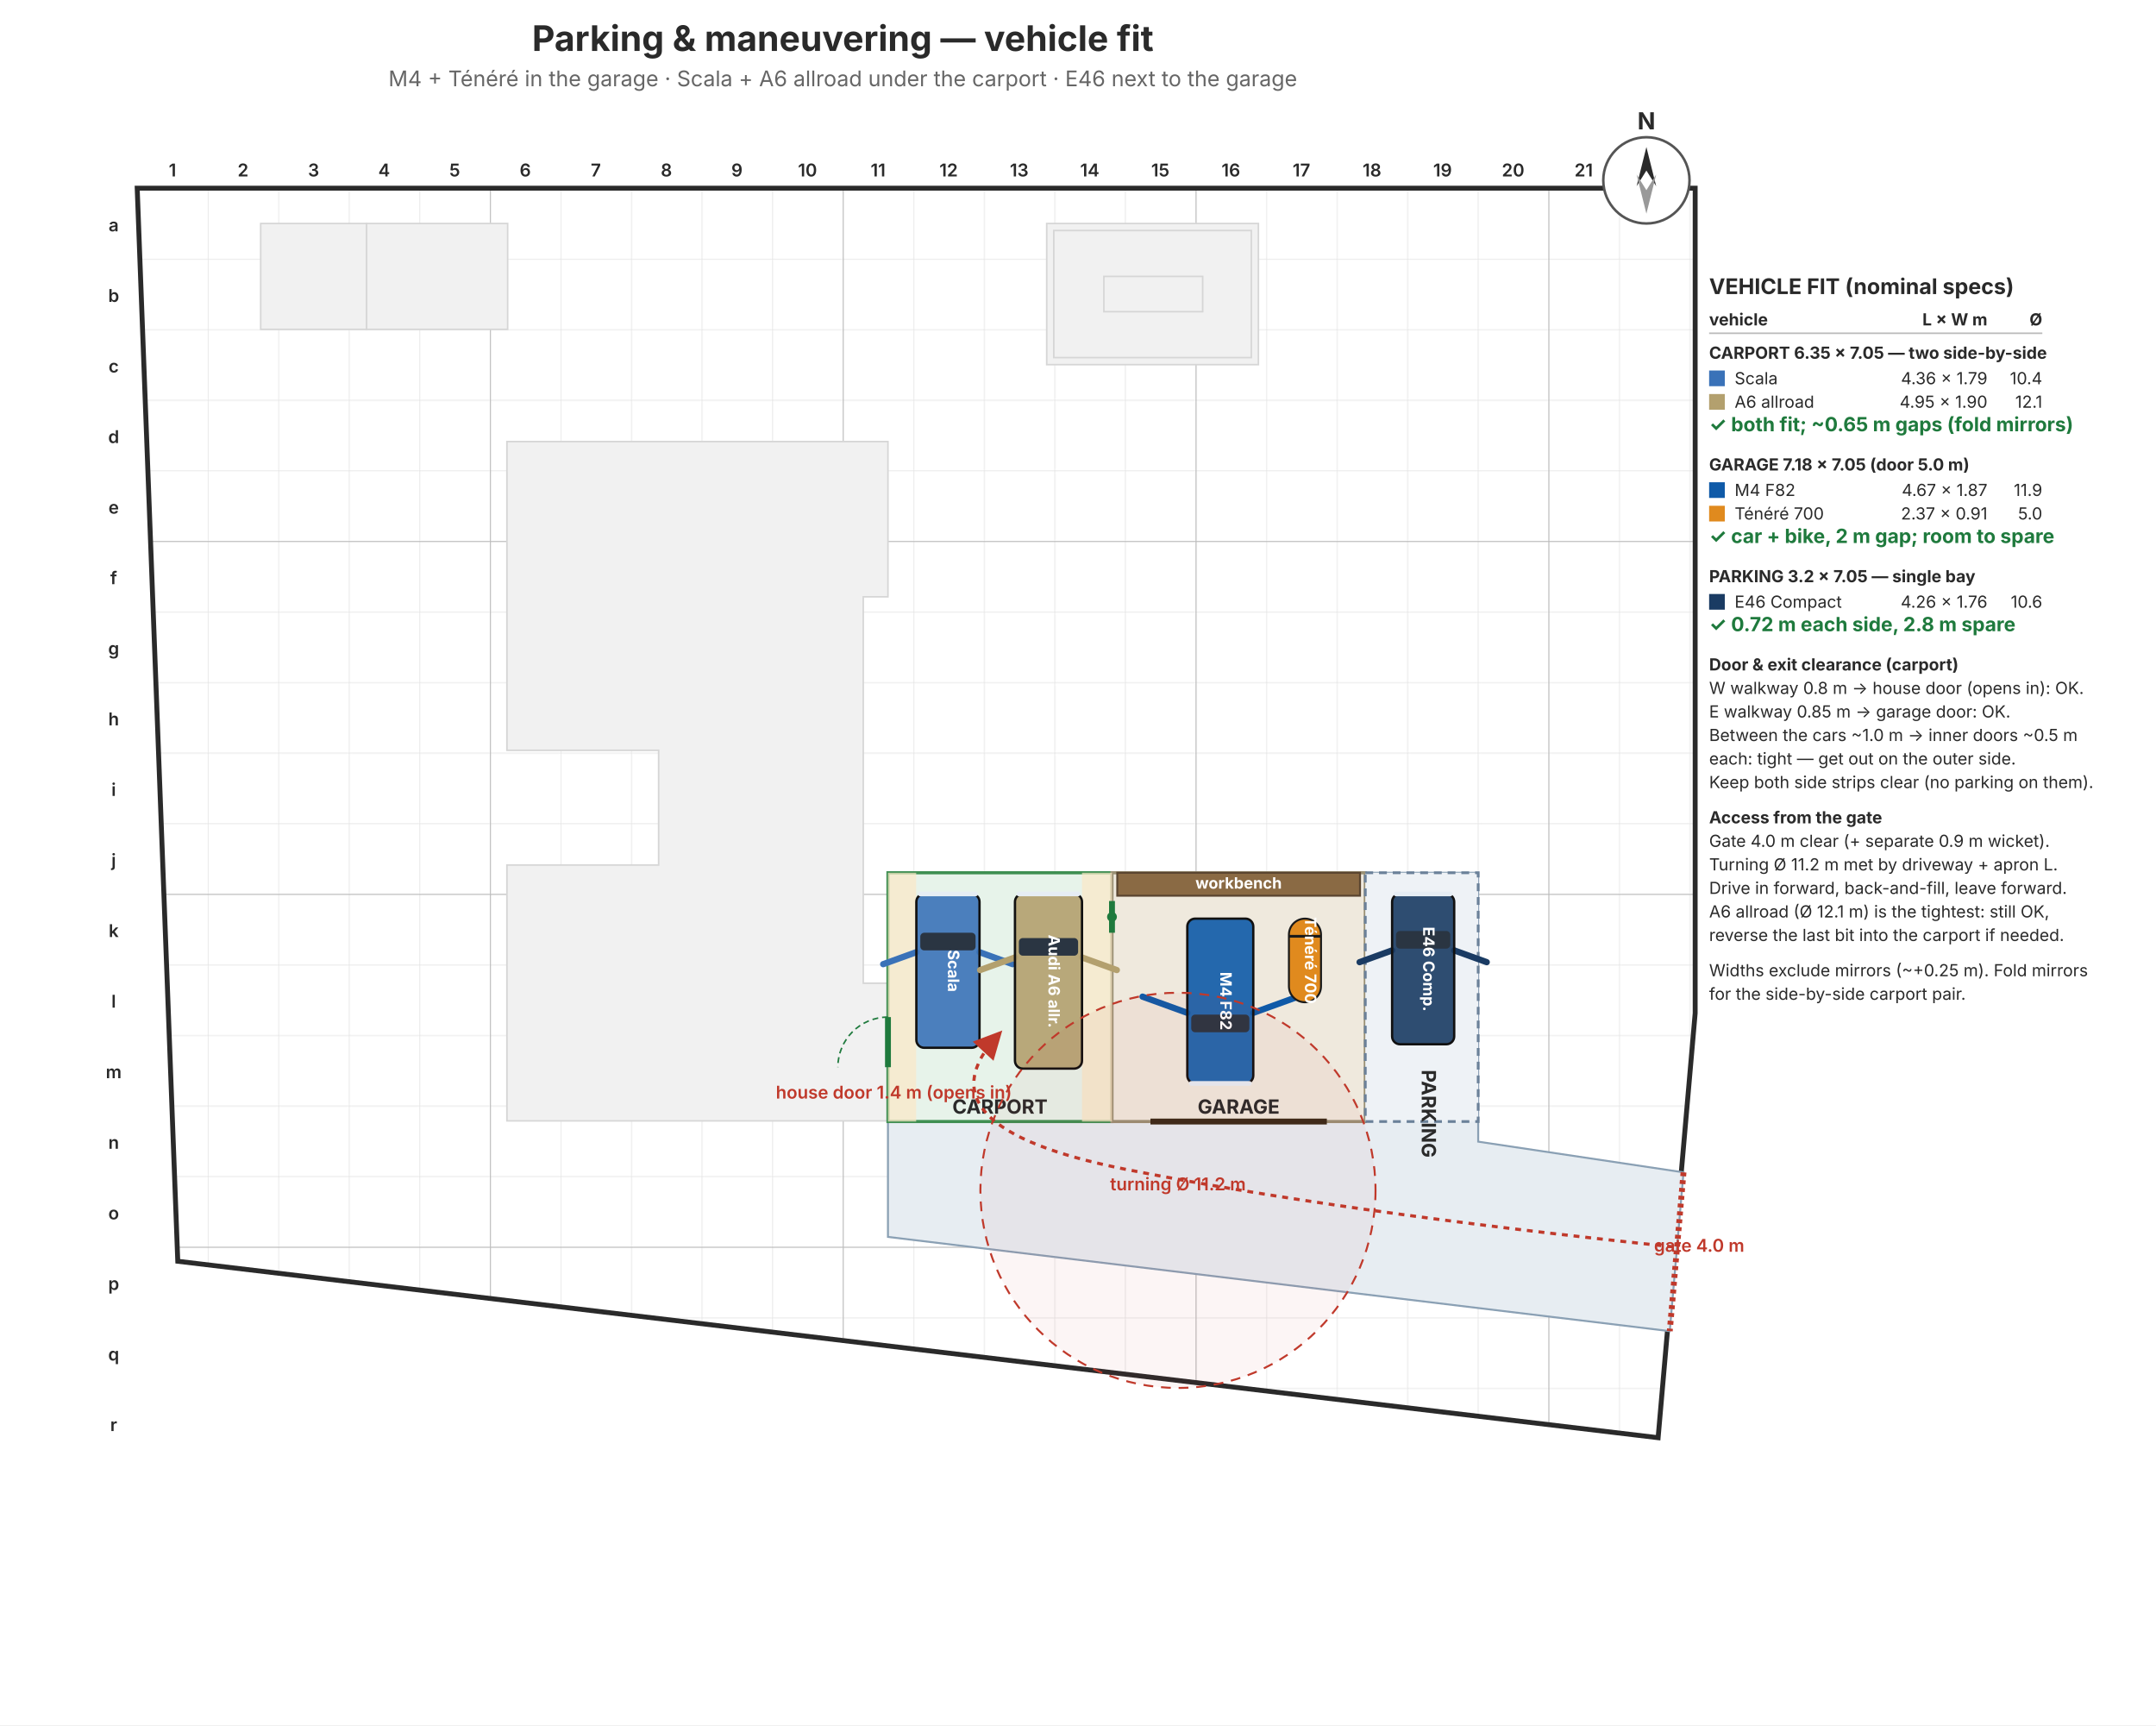
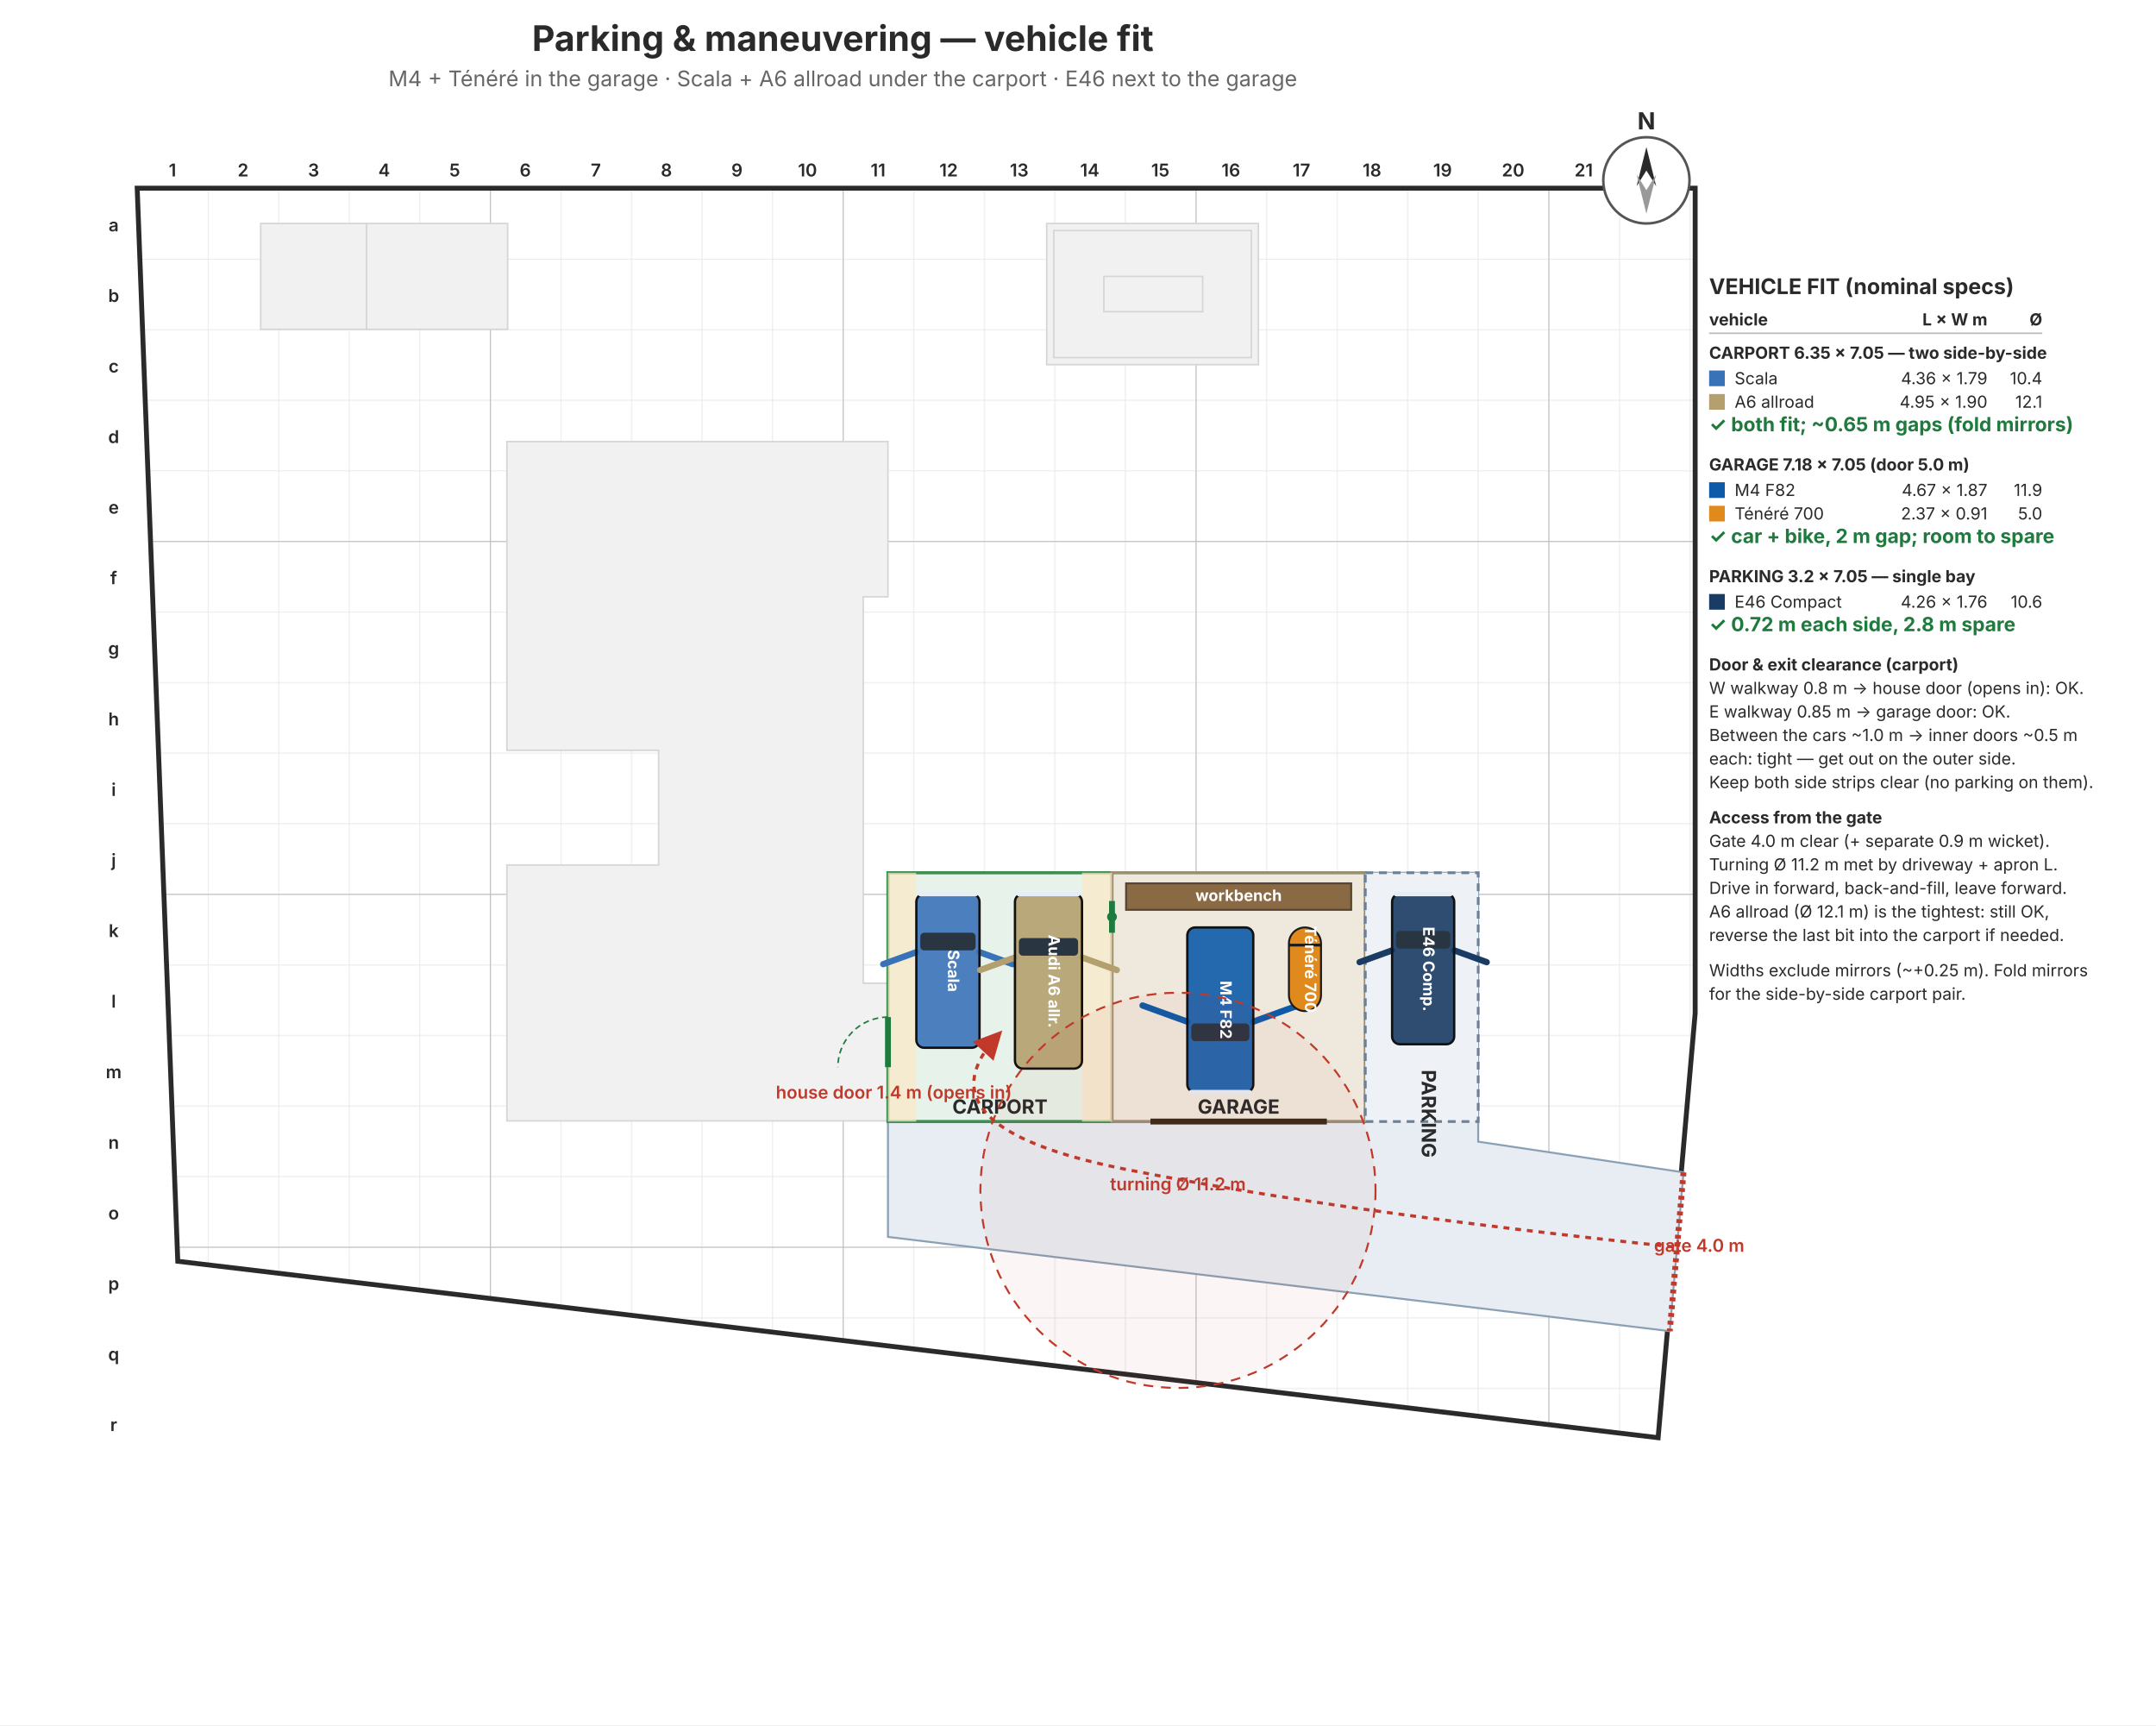
<svg xmlns="http://www.w3.org/2000/svg" viewBox="0 0 1100 880" font-family="-apple-system, BlinkMacSystemFont, sans-serif">
  <defs>
    <pattern id="cg" width="36" height="36" patternUnits="userSpaceOnUse">
      <path d="M 36 0 L 0 0 0 36" fill="none" stroke="#e2e2e2" stroke-width="0.6" />
    </pattern>
    <pattern id="mg" width="180" height="180" patternUnits="userSpaceOnUse">
      <rect width="180" height="180" fill="url(#cg)" />
      <path d="M 180 0 L 0 0 0 180" fill="none" stroke="#bcbcbc" stroke-width="1" />
    </pattern>
    <clipPath id="plot">
      <polygon points="0,0 794.88,0 794.88,420.84 775.98,637.38 20.7,547.38" />
    </clipPath>
    <marker id="arrow" markerWidth="9" markerHeight="9" refX="7" refY="4.5" orient="auto">
      <path d="M0,0 L9,4.5 L0,9 z" fill="#c0392b" />
    </marker>
  </defs>
  <style>
    text{font-family:-apple-system,sans-serif;fill:#2a2a2a}
    .title{font-size:18px;font-weight:700;text-anchor:middle}
    .sub{font-size:11px;fill:#666;text-anchor:middle}
    .axis{font-size:9px;fill:#777;text-anchor:middle;font-weight:600}
    .bay{font-size:10px;font-weight:700}
    .vlbl{font-size:8px;font-weight:700;fill:#fff}
    .dim{font-size:9px;fill:#c0392b;text-anchor:middle;font-weight:600}
    .ph{font-size:11px;font-weight:700}
    .pt{font-size:8.5px}
    .ok{font-size:10px;font-weight:700;fill:#1f7a3d}
  </style>
  <rect width="1100" height="880" fill="white" />
  <text x="430" y="26" class="title">Parking &amp; maneuvering — vehicle fit</text>
  <text x="430" y="44" class="sub">M4 + Ténéré in the garage · Scala + A6 allroad under the carport · E46 next to the garage</text>
  <g transform="translate(70, 96)">
    <g clip-path="url(#plot)">
      <rect x="-50" y="-10" width="900" height="720" fill="url(#mg)" />
    </g>
    <polygon points="0,0 794.88,0 794.88,420.84 775.98,637.38 20.7,547.38" fill="none" stroke="#2a2a2a" stroke-width="2.5" />
    <g class="axis">
      <text x="18" y="-6">1</text>
      <text x="54" y="-6">2</text>
      <text x="90" y="-6">3</text>
      <text x="126" y="-6">4</text>
      <text x="162" y="-6">5</text>
      <text x="198" y="-6">6</text>
      <text x="234" y="-6">7</text>
      <text x="270" y="-6">8</text>
      <text x="306" y="-6">9</text>
      <text x="342" y="-6">10</text>
      <text x="378" y="-6">11</text>
      <text x="414" y="-6">12</text>
      <text x="450" y="-6">13</text>
      <text x="486" y="-6">14</text>
      <text x="522" y="-6">15</text>
      <text x="558" y="-6">16</text>
      <text x="594" y="-6">17</text>
      <text x="630" y="-6">18</text>
      <text x="666" y="-6">19</text>
      <text x="702" y="-6">20</text>
      <text x="738" y="-6">21</text>
      <text x="774" y="-6">22</text>
    </g>
    <g class="axis">
      <text x="-12" y="22">a</text>
      <text x="-12" y="58">b</text>
      <text x="-12" y="94">c</text>
      <text x="-12" y="130">d</text>
      <text x="-12" y="166">e</text>
      <text x="-12" y="202">f</text>
      <text x="-12" y="238">g</text>
      <text x="-12" y="274">h</text>
      <text x="-12" y="310">i</text>
      <text x="-12" y="346">j</text>
      <text x="-12" y="382">k</text>
      <text x="-12" y="418">l</text>
      <text x="-12" y="454">m</text>
      <text x="-12" y="490">n</text>
      <text x="-12" y="526">o</text>
      <text x="-12" y="562">p</text>
      <text x="-12" y="598">q</text>
      <text x="-12" y="634">r</text>
    </g>
    <g clip-path="url(#plot)" fill="#f1f1f1" stroke="#d6d6d6" stroke-width="0.8">
      <polygon points="188.64,129.24 383.04,129.24 383.04,208.44 370.44,208.44 370.44,405.54 383.04,405.54 383.04,475.74 188.64,475.74 188.64,345.24 266.04,345.24 266.04,286.74 188.64,286.74" />
      <rect x="117" y="18" width="72" height="54" />
      <rect x="63" y="18" width="54" height="54" />
      <rect x="464.04" y="18" width="108" height="72" />
      <rect x="467.64" y="21.6" width="100.8" height="64.8" />
      <rect x="493.2" y="45" width="50.4" height="18" />
    </g>
    <polygon points="383.04,349.2 497.34,349.2 497.34,475.92 626.58,475.92 626.58,349.2 684.18,349.2 684.18,486.36 788.94,502.02 781.92,583.02 383.04,534.96" fill="#e7edf2" stroke="#8aa0b4" stroke-width="1" />
    <rect x="383.04" y="349.2" width="114.3" height="126.9" fill="#e7f3ea" stroke="#3f8f52" stroke-width="1.6" />
    <rect x="497.34" y="349.2" width="129.24" height="126.9" fill="#efe9dd" stroke="#9a9074" stroke-width="1.6" />
    <rect x="626.58" y="349.2" width="57.6" height="126.9" fill="#eef2f6" stroke="#6b8199" stroke-width="1.4" stroke-dasharray="4,3" />
    <line x1="516.96" y1="476.1" x2="606.96" y2="476.1" stroke="#3a2a18" stroke-width="3" />
    <text x="440.19" y="472.1" class="bay" fill="#2f6f43" text-anchor="middle">CARPORT</text>
    <text x="561.96" y="472.1" class="bay" fill="#7a6f52" text-anchor="middle">GARAGE</text>
    <text x="655.38" y="472.1" class="bay" fill="#556" text-anchor="middle" transform="rotate(90 655.38 472.1)">PARKING</text>
-     <rect x="500.04" y="349.2" width="123.84" height="11.7" fill="#8a6a44" stroke="#5a4530" stroke-width="1" />
-     <text x="561.96" y="357.3" class="vlbl" text-anchor="middle" fill="#fff">workbench</text>
+     <rect x="504.54" y="354.6" width="114.84" height="13.5" fill="#8a6a44" stroke="#5a4530" stroke-width="1" />
+     <text x="561.96" y="363.6" class="vlbl" text-anchor="middle" fill="#fff">workbench</text>
    <rect x="383.04" y="349.2" width="14.4" height="126.9" fill="#fbe9c7" fill-opacity="0.7" />
    <rect x="482.04" y="349.2" width="15.3" height="126.9" fill="#fbe9c7" fill-opacity="0.7" />
    <line x1="383.04" y1="422.82" x2="383.04" y2="448.38" stroke="#1f7a3d" stroke-width="3" />
    <path d="M 383.04,422.82 A 25.56 25.56 0 0 0 357.48,448.38" fill="none" stroke="#1f7a3d" stroke-width="0.8" stroke-dasharray="3,2" />
    <text x="386.04" y="464.4" class="dim" fill="#1f7a3d" text-anchor="start">house door 1.4 m (opens in)</text>
    <line x1="497.34" y1="363.6" x2="497.34" y2="379.8" stroke="#1f7a3d" stroke-width="3" />
    <circle cx="497.34" cy="371.7" r="2.5" fill="#1f7a3d" />
    <g transform="translate(413.64,399.24)">
      <line x1="-16.11" y1="-9.54" x2="-33.03" y2="-3.42" stroke="#3a72b8" stroke-width="3.2" stroke-linecap="round" />
      <line x1="16.11" y1="-9.54" x2="33.03" y2="-3.42" stroke="#3a72b8" stroke-width="3.2" stroke-linecap="round" />
      <rect x="-16.11" y="-39.24" width="32.22" height="78.48" rx="4" fill="#3a72b8" fill-opacity="0.9" stroke="#111" stroke-width="1.2" />
      <rect x="-14.11" y="-19.44" width="28.22" height="9" rx="2" fill="#2a3542" />
      <line x1="-14.11" y1="-39.24" x2="14.11" y2="-39.24" stroke="#e6edf4" stroke-width="2.4" stroke-linecap="round" />
    </g>
    <text x="413.64" y="399.24" class="vlbl" text-anchor="middle" transform="rotate(90 413.64 399.24)">Scala</text>
    <g transform="translate(464.94,404.55)">
      <line x1="-17.1" y1="-12.15" x2="-34.866" y2="-5.724" stroke="#b3a06e" stroke-width="3.2" stroke-linecap="round" />
      <line x1="17.1" y1="-12.15" x2="34.866" y2="-5.724" stroke="#b3a06e" stroke-width="3.2" stroke-linecap="round" />
      <rect x="-17.1" y="-44.55" width="34.2" height="89.1" rx="4" fill="#b3a06e" fill-opacity="0.9" stroke="#111" stroke-width="1.2" />
      <rect x="-15.1" y="-22.05" width="30.2" height="9" rx="2" fill="#2a3542" />
      <line x1="-15.1" y1="-44.55" x2="15.1" y2="-44.55" stroke="#e6edf4" stroke-width="2.4" stroke-linecap="round" />
    </g>
    <text x="464.94" y="404.55" class="vlbl" text-anchor="middle" transform="rotate(90 464.94 404.55)">Audi A6 allr.</text>
-     <g transform="translate(552.6,414.63)">
+     <g transform="translate(552.6,419.13)">
      <line x1="-16.83" y1="6.03" x2="-39.672" y2="-2.232" stroke="#0f5aa8" stroke-width="3.2" stroke-linecap="round" />
      <line x1="16.83" y1="6.03" x2="39.672" y2="-2.232" stroke="#0f5aa8" stroke-width="3.2" stroke-linecap="round" />
      <rect x="-16.83" y="-42.03" width="33.66" height="84.06" rx="4" fill="#0f5aa8" fill-opacity="0.9" stroke="#111" stroke-width="1.2" />
      <rect x="-14.83" y="6.93" width="29.66" height="9" rx="2" fill="#2a3542" />
      <line x1="-14.83" y1="42.03" x2="14.83" y2="42.03" stroke="#e6edf4" stroke-width="2.4" stroke-linecap="round" />
    </g>
-     <text x="552.6" y="414.63" class="vlbl" text-anchor="middle" transform="rotate(90 552.6 414.63)">M4 F82</text>
-     <g transform="translate(595.8,393.93)">
+     <text x="552.6" y="419.13" class="vlbl" text-anchor="middle" transform="rotate(90 552.6 419.13)">M4 F82</text>
+     <g transform="translate(595.8,398.43)">
      <rect x="-8.19" y="-21.33" width="16.38" height="42.66" rx="8.19" fill="#e08a1e" stroke="#1a1a1a" stroke-width="1" />
      <line x1="-8.1" y1="-12.33" x2="8.1" y2="-12.33" stroke="#1a1a1a" stroke-width="1.4" />
    </g>
-     <text x="595.8" y="393.93" class="vlbl" text-anchor="middle" transform="rotate(90 595.8 393.93)">Ténéré 700</text>
+     <text x="595.8" y="398.43" class="vlbl" text-anchor="middle" transform="rotate(90 595.8 398.43)">Ténéré 700</text>
    <g transform="translate(656.1,398.34)">
      <line x1="-15.84" y1="-9.54" x2="-32.422" y2="-3.542" stroke="#1a3b63" stroke-width="3.2" stroke-linecap="round" />
      <line x1="15.84" y1="-9.54" x2="32.422" y2="-3.542" stroke="#1a3b63" stroke-width="3.2" stroke-linecap="round" />
      <rect x="-15.84" y="-38.34" width="31.68" height="76.68" rx="4" fill="#1a3b63" fill-opacity="0.9" stroke="#111" stroke-width="1.2" />
      <rect x="-13.84" y="-19.44" width="27.68" height="9" rx="2" fill="#2a3542" />
      <line x1="-13.84" y1="-38.34" x2="13.84" y2="-38.34" stroke="#e6edf4" stroke-width="2.4" stroke-linecap="round" />
    </g>
    <text x="656.1" y="398.34" class="vlbl" text-anchor="middle" transform="rotate(90 656.1 398.34)">E46 Comp.</text>
    <line x1="788.94" y1="502.02" x2="781.92" y2="583.02" stroke="#c0392b" stroke-width="3" stroke-dasharray="2,2" />
    <text x="796.94" y="542.52" class="dim" text-anchor="start">gate 4.0 m</text>
    <circle cx="531" cy="511.2" r="100.8" fill="#c0392b" fill-opacity="0.05" stroke="#c0392b" stroke-width="1" stroke-dasharray="5,4" />
    <text x="531" y="511.2" class="dim">turning Ø 11.2 m</text>
    <path d="M 783.54,540 Q 612,522 504,500.4 T 439.2,432" fill="none" stroke="#c0392b" stroke-width="1.6" stroke-dasharray="3,3" marker-end="url(#arrow)" />
  </g>
  <g transform="translate(840, 92)">
    <circle r="22" fill="white" stroke="#555" stroke-width="1.3" />
    <path d="M 0 -17 L 5 3 L 0 -5 L -5 3 Z" fill="#2a2a2a" />
    <path d="M 0 5 L 5 -3 L 0 17 L -5 -3 Z" fill="#999" />
    <text y="-26" font-size="12" font-weight="700" text-anchor="middle">N</text>
  </g>
  <g transform="translate(872, 150)">
    <text x="0" y="0" class="ph">VEHICLE FIT (nominal specs)</text>
    <text x="0" y="16" class="pt" font-weight="700" fill="#555">vehicle</text>
    <text x="142" y="16" class="pt" font-weight="700" fill="#555" text-anchor="end">L × W m</text>
    <text x="170" y="16" class="pt" font-weight="700" fill="#555" text-anchor="end">Ø</text>
    <line x1="0" y1="20" x2="170" y2="20" stroke="#bbb" stroke-width="0.8" />
    <text x="0" y="33" class="pt" font-weight="700" fill="#333">CARPORT 6.35 × 7.05 — two side-by-side</text>
    <rect x="0" y="39" width="8" height="8" fill="#3a72b8" />
    <text x="13" y="46" class="pt">Scala</text>
    <text x="142" y="46" class="pt" text-anchor="end">4.36 × 1.79</text>
    <text x="170" y="46" class="pt" text-anchor="end">10.4</text>
    <rect x="0" y="51" width="8" height="8" fill="#b3a06e" />
    <text x="13" y="58" class="pt">A6 allroad</text>
    <text x="142" y="58" class="pt" text-anchor="end">4.95 × 1.90</text>
    <text x="170" y="58" class="pt" text-anchor="end">12.1</text>
    <text x="0" y="70" class="ok" font-size="8.5">✓ both fit; ~0.65 m gaps (fold mirrors)</text>
    <text x="0" y="90" class="pt" font-weight="700" fill="#333">GARAGE 7.18 × 7.05 (door 5.0 m)</text>
    <rect x="0" y="96" width="8" height="8" fill="#0f5aa8" />
    <text x="13" y="103" class="pt">M4 F82</text>
    <text x="142" y="103" class="pt" text-anchor="end">4.67 × 1.87</text>
    <text x="170" y="103" class="pt" text-anchor="end">11.9</text>
    <rect x="0" y="108" width="8" height="8" fill="#e08a1e" />
    <text x="13" y="115" class="pt">Ténéré 700</text>
    <text x="142" y="115" class="pt" text-anchor="end">2.37 × 0.91</text>
    <text x="170" y="115" class="pt" text-anchor="end">5.0</text>
    <text x="0" y="127" class="ok" font-size="8.5">✓ car + bike, 2 m gap; room to spare</text>
    <text x="0" y="147" class="pt" font-weight="700" fill="#333">PARKING 3.2 × 7.05 — single bay</text>
    <rect x="0" y="153" width="8" height="8" fill="#1a3b63" />
    <text x="13" y="160" class="pt">E46 Compact</text>
    <text x="142" y="160" class="pt" text-anchor="end">4.26 × 1.76</text>
    <text x="170" y="160" class="pt" text-anchor="end">10.6</text>
    <text x="0" y="172" class="ok" font-size="8.5">✓ 0.72 m each side, 2.8 m spare</text>
    <text x="0" y="192" class="pt" fill="#444" font-weight="700">Door &amp; exit clearance (carport)</text>
    <text x="0" y="204" class="pt" fill="#555">W walkway 0.8 m → house door (opens in): OK.</text>
    <text x="0" y="216" class="pt" fill="#555">E walkway 0.85 m → garage door: OK.</text>
    <text x="0" y="228" class="pt" fill="#555">Between the cars ~1.0 m → inner doors ~0.5 m</text>
    <text x="0" y="240" class="pt" fill="#555">each: tight — get out on the outer side.</text>
    <text x="0" y="252" class="pt" fill="#555">Keep both side strips clear (no parking on them).</text>
    <text x="0" y="270" class="pt" fill="#444" font-weight="700">Access from the gate</text>
    <text x="0" y="282" class="pt" fill="#555">Gate 4.0 m clear (+ separate 0.9 m wicket).</text>
    <text x="0" y="294" class="pt" fill="#555">Turning Ø 11.2 m met by driveway + apron L.</text>
    <text x="0" y="306" class="pt" fill="#555">Drive in forward, back-and-fill, leave forward.</text>
    <text x="0" y="318" class="pt" fill="#555">A6 allroad (Ø 12.1 m) is the tightest: still OK,</text>
    <text x="0" y="330" class="pt" fill="#555">reverse the last bit into the carport if needed.</text>
    <text x="0" y="348" class="pt" fill="#888">Widths exclude mirrors (~+0.25 m). Fold mirrors</text>
    <text x="0" y="360" class="pt" fill="#888">for the side-by-side carport pair.</text>
  </g>
</svg>
